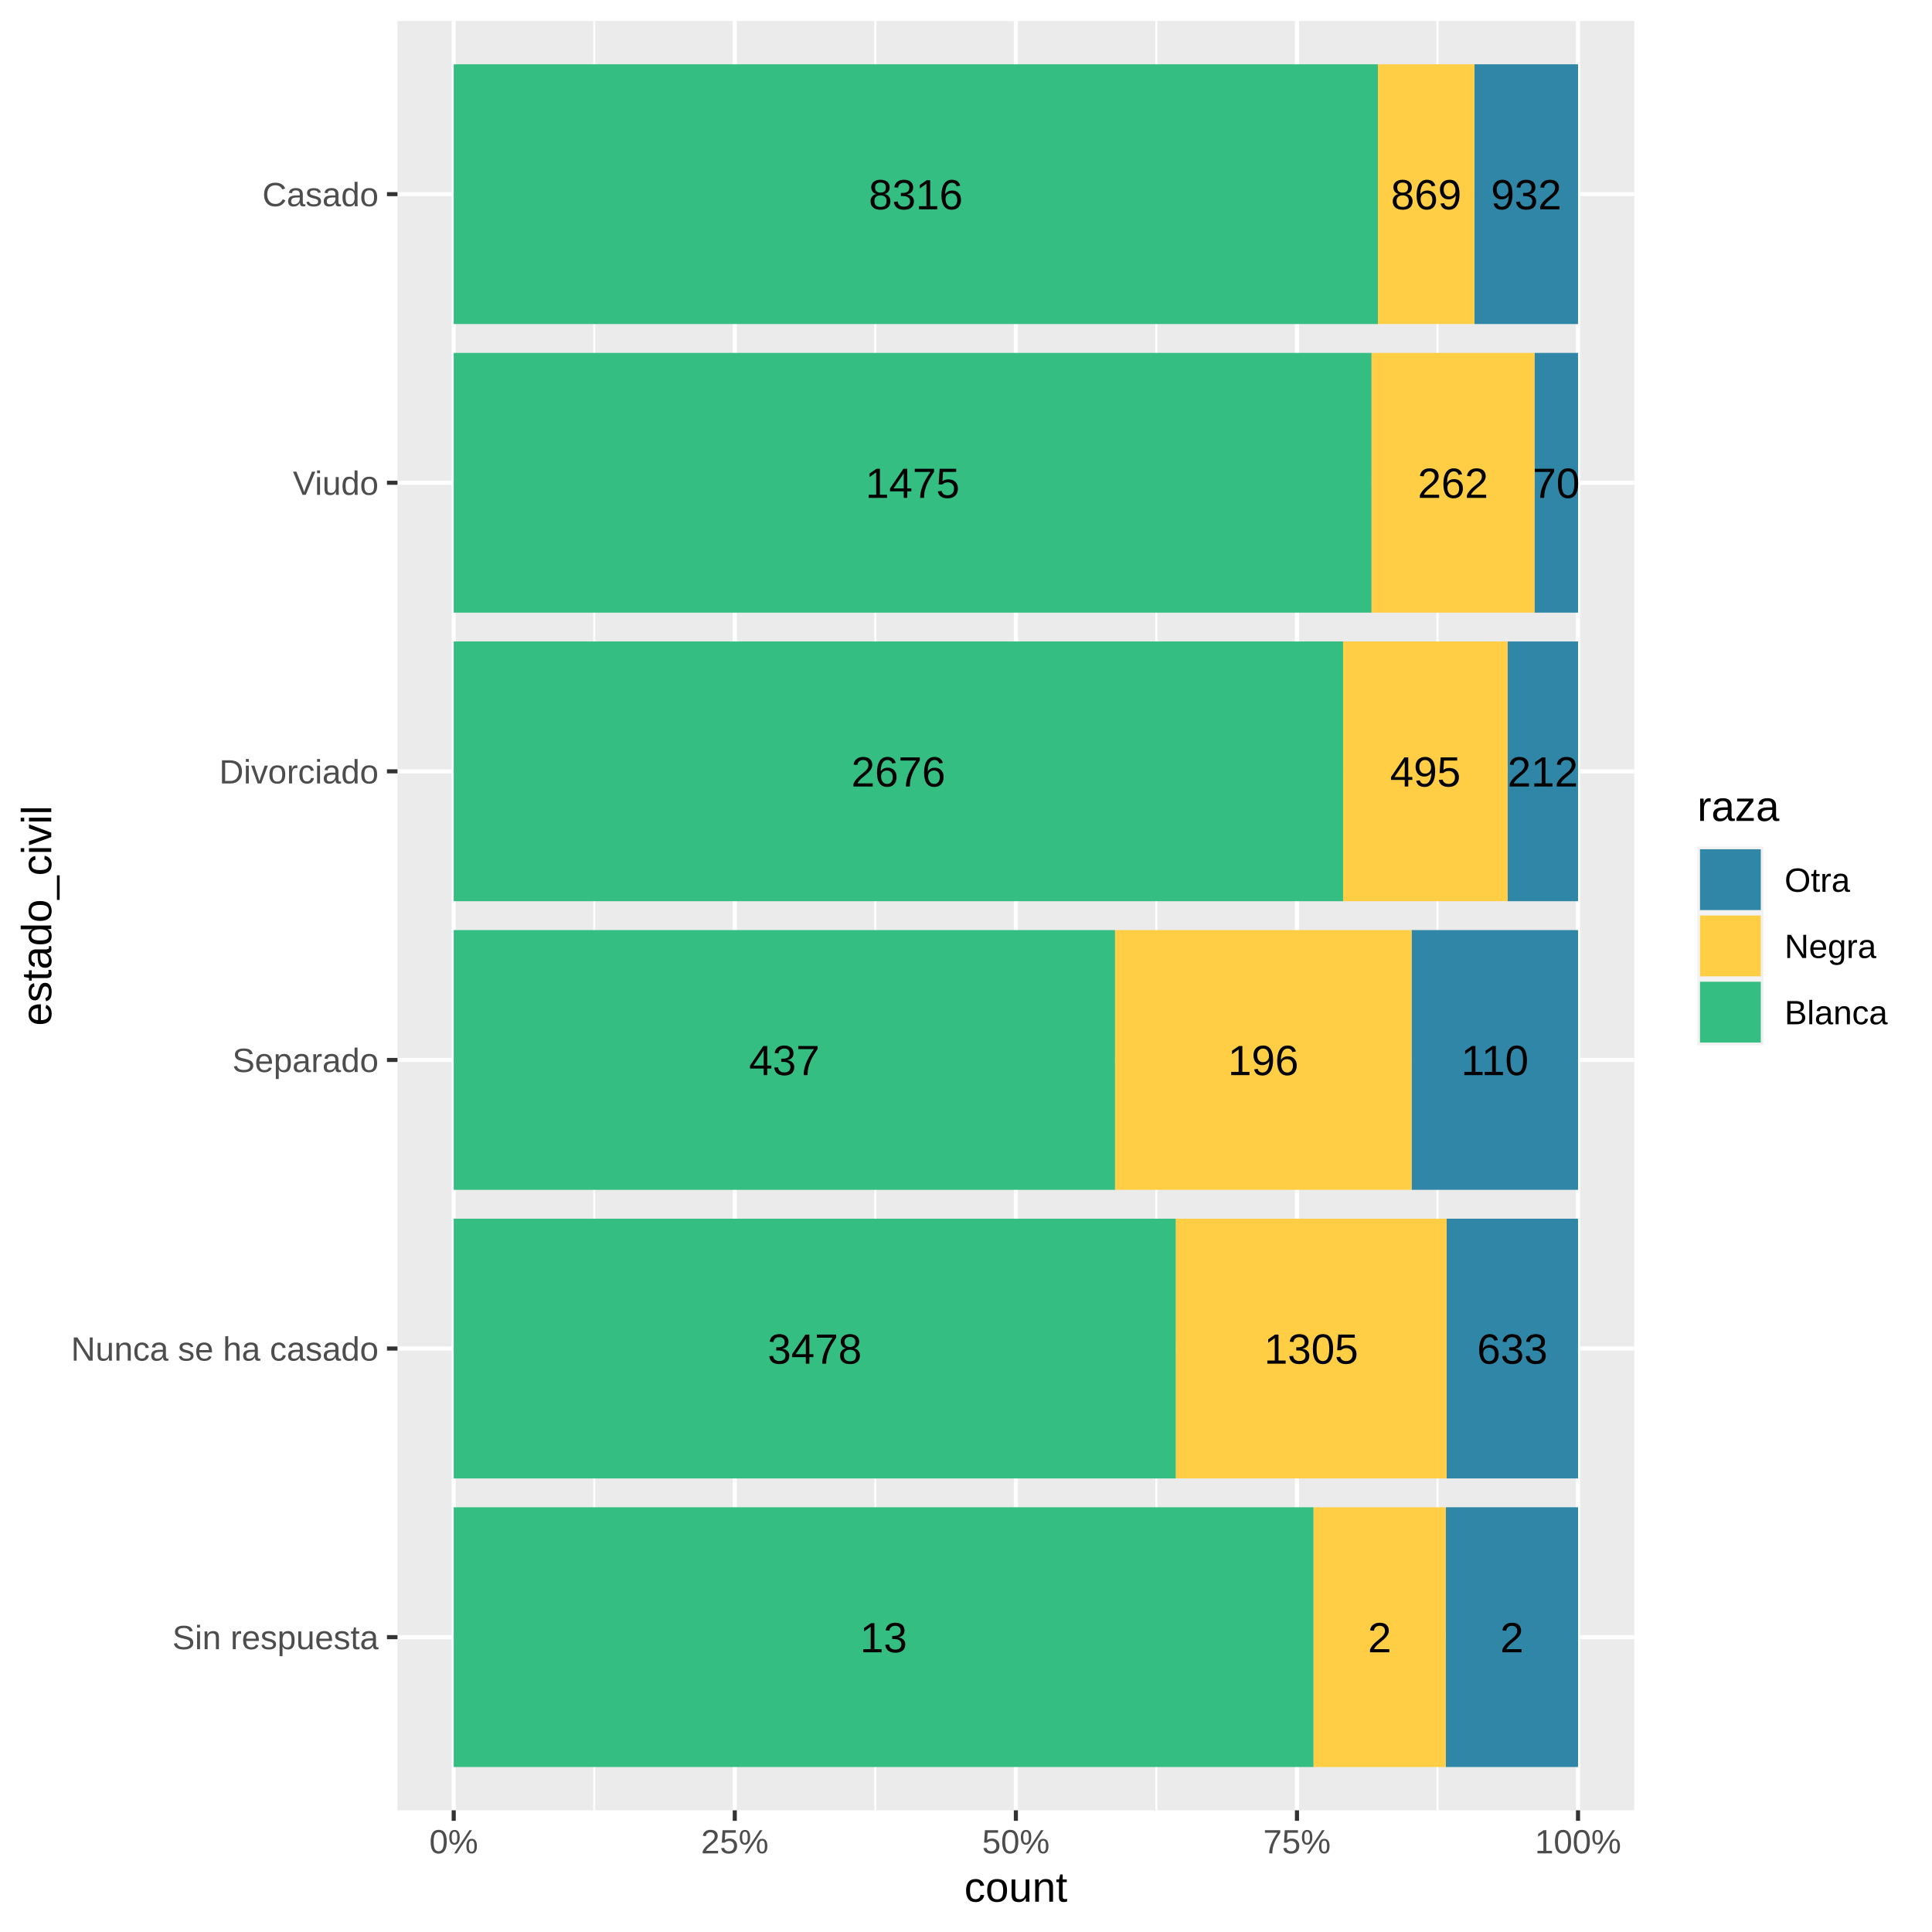
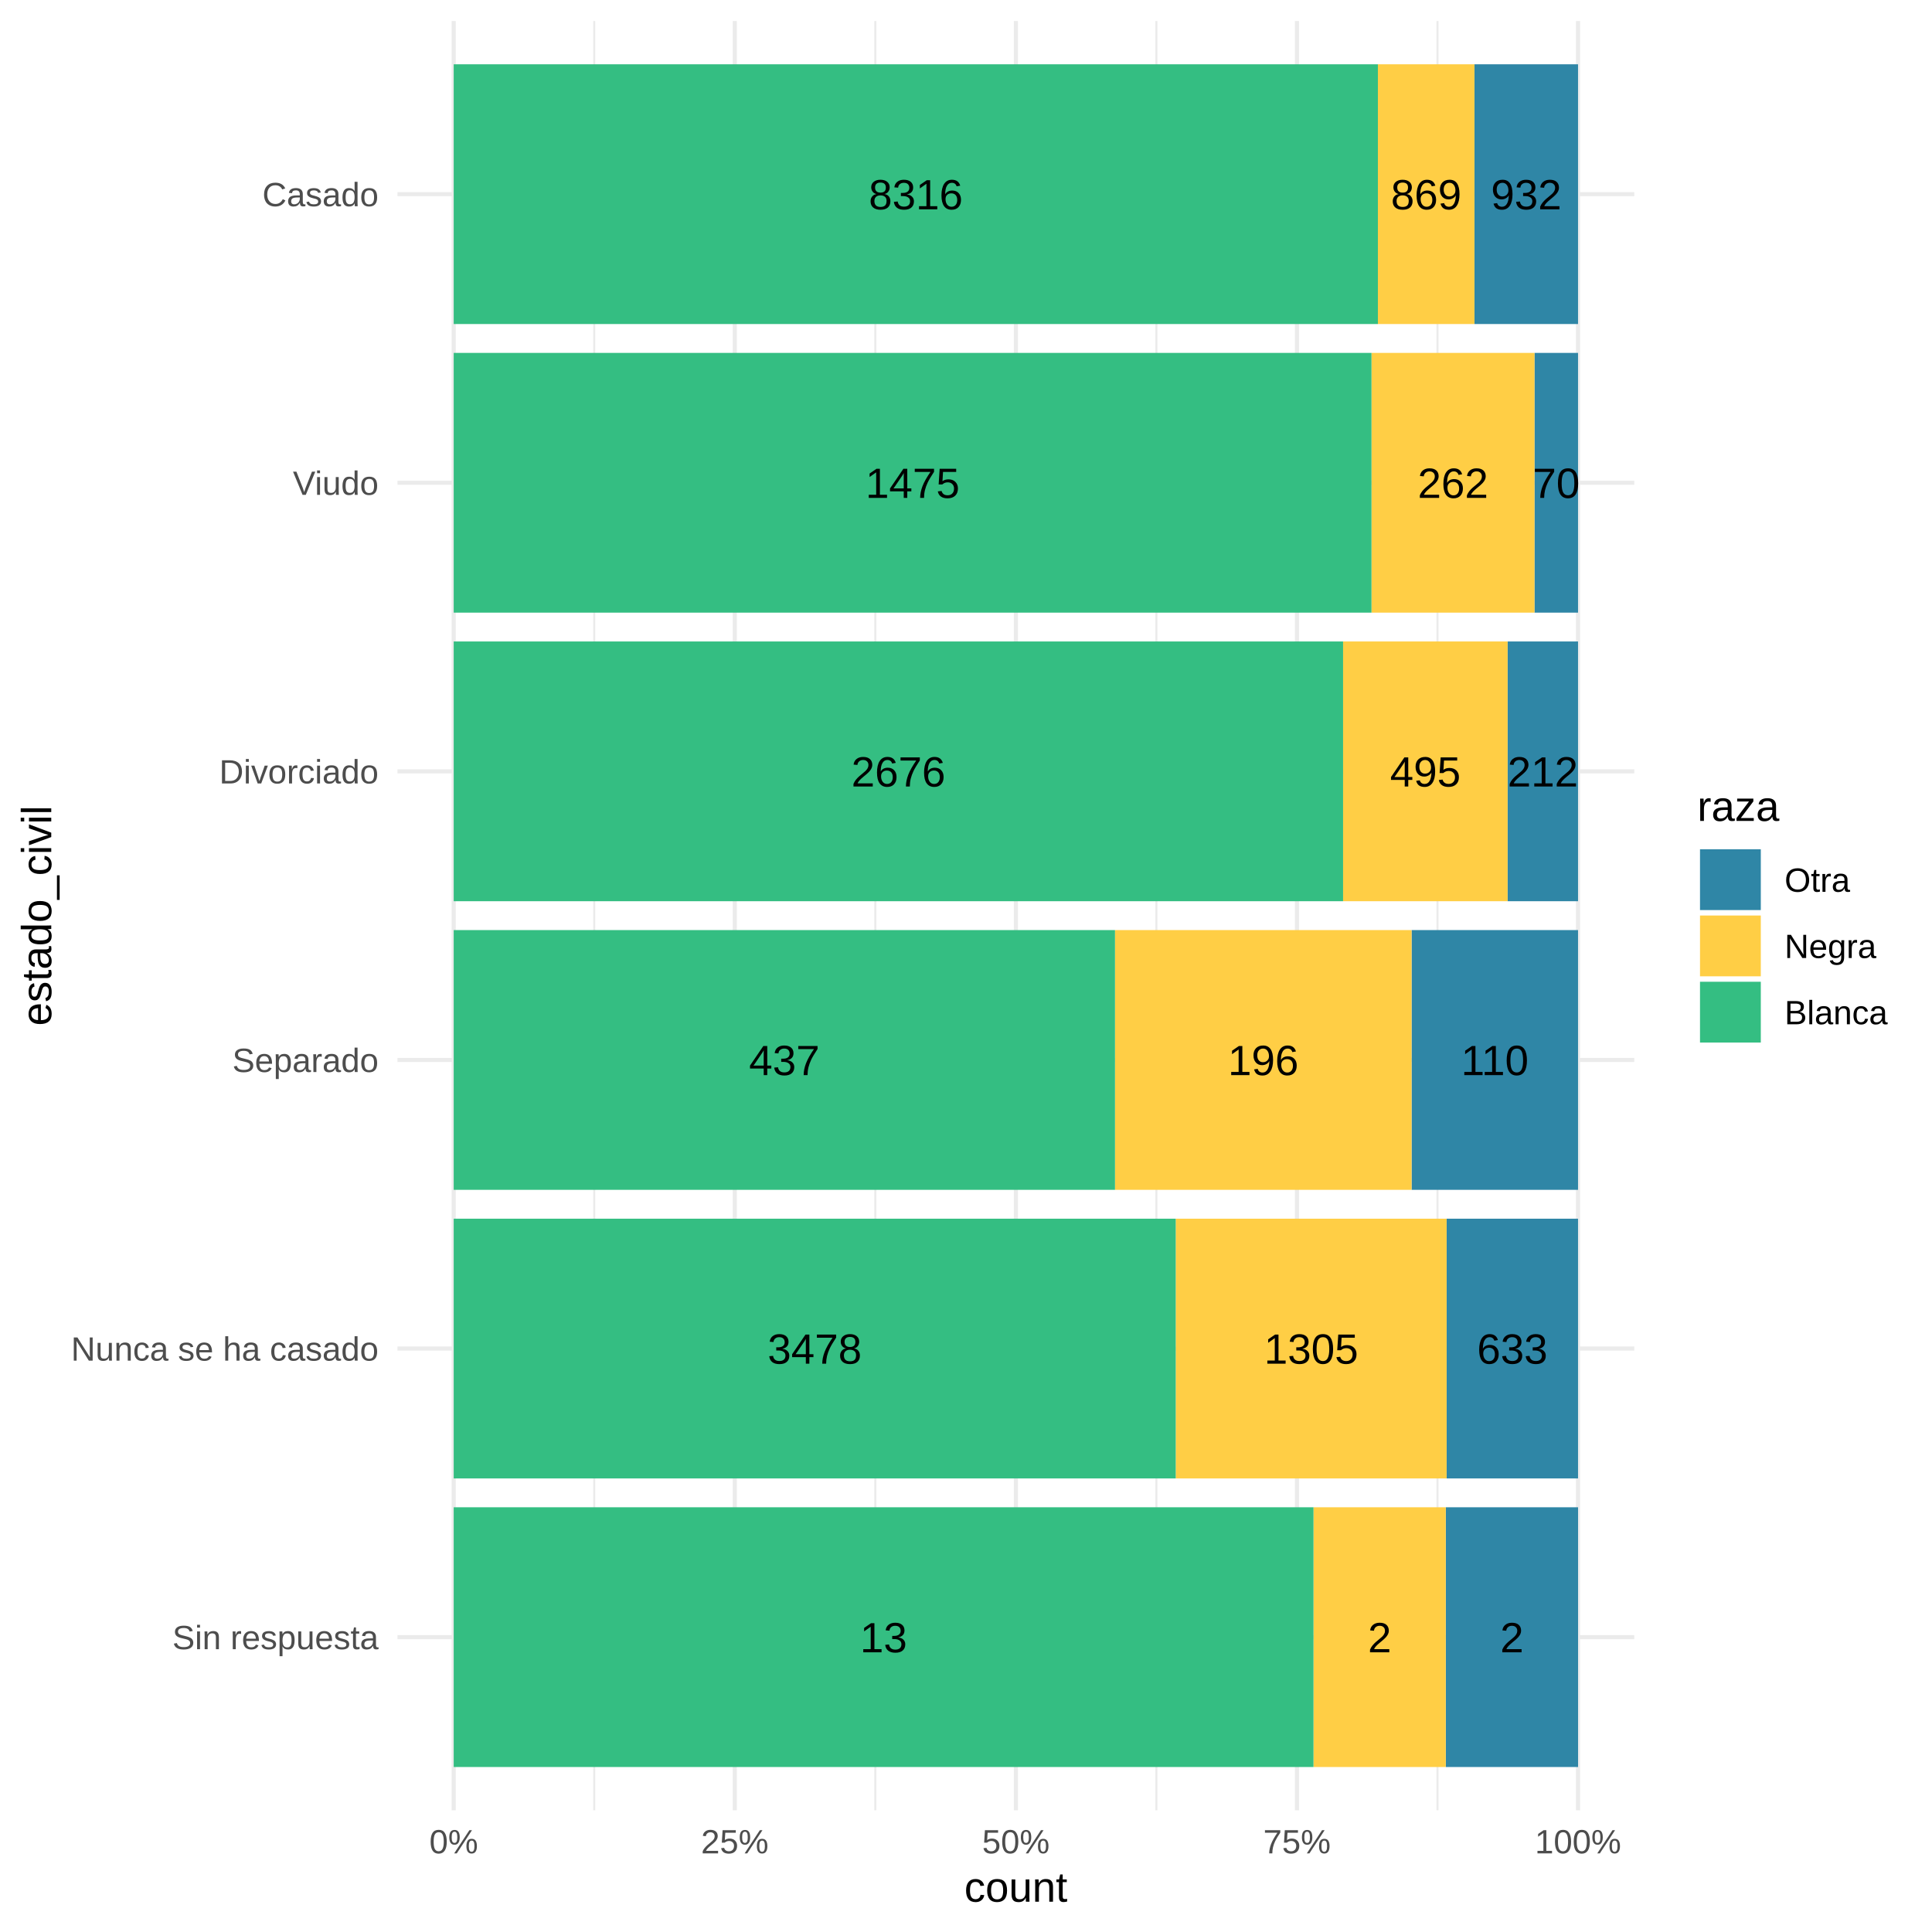
<svg xmlns="http://www.w3.org/2000/svg" class="svglite" width="504.00pt" height="504.00pt" viewBox="0 0 504.00 504.00">
  <defs>
    <style type="text/css">
    .svglite line, .svglite polyline, .svglite polygon, .svglite path, .svglite rect, .svglite circle {
      fill: none;
      stroke: #000000;
      stroke-linecap: round;
      stroke-linejoin: round;
      stroke-miterlimit: 10.00;
    }
  </style>
  </defs>
  <rect width="100%" height="100%" style="stroke: none; fill: #FFFFFF;" />
  <defs>
    <clipPath id="cpMC4wMHw1MDQuMDB8MC4wMHw1MDQuMDA=">
      <rect x="0.00" y="0.00" width="504.00" height="504.00" />
    </clipPath>
  </defs>
  <g clip-path="url(#cpMC4wMHw1MDQuMDB8MC4wMHw1MDQuMDA=)">
-     <rect x="0.00" y="0.00" width="504.00" height="504.00" style="stroke-width: 1.07; stroke: #FFFFFF; fill: #FFFFFF;" />
-   </g>
+ </g>
  <defs>
    <clipPath id="cpMTAzLjY5fDQyNi4zM3w1LjQ4fDQ3Mi4yNQ==">
      <rect x="103.69" y="5.48" width="322.64" height="466.77" />
    </clipPath>
  </defs>
  <g clip-path="url(#cpMTAzLjY5fDQyNi4zM3w1LjQ4fDQ3Mi4yNQ==)">
-     <rect x="103.69" y="5.48" width="322.64" height="466.77" style="stroke-width: 1.07; stroke: none; fill: #EBEBEB;" />
-     <polyline points="155.02,472.25 155.02,5.48 " style="stroke-width: 0.53; stroke: #FFFFFF; stroke-linecap: butt;" />
-     <polyline points="228.35,472.25 228.35,5.48 " style="stroke-width: 0.53; stroke: #FFFFFF; stroke-linecap: butt;" />
-     <polyline points="301.67,472.25 301.67,5.48 " style="stroke-width: 0.53; stroke: #FFFFFF; stroke-linecap: butt;" />
-     <polyline points="375.00,472.25 375.00,5.48 " style="stroke-width: 0.53; stroke: #FFFFFF; stroke-linecap: butt;" />
-     <polyline points="103.69,427.08 426.33,427.08 " style="stroke-width: 1.07; stroke: #FFFFFF; stroke-linecap: butt;" />
-     <polyline points="103.69,351.79 426.33,351.79 " style="stroke-width: 1.07; stroke: #FFFFFF; stroke-linecap: butt;" />
-     <polyline points="103.69,276.51 426.33,276.51 " style="stroke-width: 1.07; stroke: #FFFFFF; stroke-linecap: butt;" />
-     <polyline points="103.69,201.22 426.33,201.22 " style="stroke-width: 1.07; stroke: #FFFFFF; stroke-linecap: butt;" />
-     <polyline points="103.69,125.94 426.33,125.94 " style="stroke-width: 1.07; stroke: #FFFFFF; stroke-linecap: butt;" />
-     <polyline points="103.69,50.65 426.33,50.65 " style="stroke-width: 1.07; stroke: #FFFFFF; stroke-linecap: butt;" />
-     <polyline points="118.36,472.25 118.36,5.48 " style="stroke-width: 1.07; stroke: #FFFFFF; stroke-linecap: butt;" />
-     <polyline points="191.68,472.25 191.68,5.48 " style="stroke-width: 1.07; stroke: #FFFFFF; stroke-linecap: butt;" />
-     <polyline points="265.01,472.25 265.01,5.48 " style="stroke-width: 1.07; stroke: #FFFFFF; stroke-linecap: butt;" />
-     <polyline points="338.34,472.25 338.34,5.48 " style="stroke-width: 1.07; stroke: #FFFFFF; stroke-linecap: butt;" />
-     <polyline points="411.66,472.25 411.66,5.48 " style="stroke-width: 1.07; stroke: #FFFFFF; stroke-linecap: butt;" />
+     <polyline points="155.02,472.25 155.02,5.48 " style="stroke-width: 0.53; stroke: #EBEBEB; stroke-linecap: butt;" />
+     <polyline points="228.35,472.25 228.35,5.48 " style="stroke-width: 0.53; stroke: #EBEBEB; stroke-linecap: butt;" />
+     <polyline points="301.67,472.25 301.67,5.48 " style="stroke-width: 0.53; stroke: #EBEBEB; stroke-linecap: butt;" />
+     <polyline points="375.00,472.25 375.00,5.48 " style="stroke-width: 0.53; stroke: #EBEBEB; stroke-linecap: butt;" />
+     <polyline points="103.69,427.08 426.33,427.08 " style="stroke-width: 1.07; stroke: #EBEBEB; stroke-linecap: butt;" />
+     <polyline points="103.69,351.79 426.33,351.79 " style="stroke-width: 1.07; stroke: #EBEBEB; stroke-linecap: butt;" />
+     <polyline points="103.69,276.51 426.33,276.51 " style="stroke-width: 1.07; stroke: #EBEBEB; stroke-linecap: butt;" />
+     <polyline points="103.69,201.22 426.33,201.22 " style="stroke-width: 1.07; stroke: #EBEBEB; stroke-linecap: butt;" />
+     <polyline points="103.69,125.94 426.33,125.94 " style="stroke-width: 1.07; stroke: #EBEBEB; stroke-linecap: butt;" />
+     <polyline points="103.69,50.65 426.33,50.65 " style="stroke-width: 1.07; stroke: #EBEBEB; stroke-linecap: butt;" />
+     <polyline points="118.36,472.25 118.36,5.48 " style="stroke-width: 1.07; stroke: #EBEBEB; stroke-linecap: butt;" />
+     <polyline points="191.68,472.25 191.68,5.48 " style="stroke-width: 1.07; stroke: #EBEBEB; stroke-linecap: butt;" />
+     <polyline points="265.01,472.25 265.01,5.48 " style="stroke-width: 1.07; stroke: #EBEBEB; stroke-linecap: butt;" />
+     <polyline points="338.34,472.25 338.34,5.48 " style="stroke-width: 1.07; stroke: #EBEBEB; stroke-linecap: butt;" />
+     <polyline points="411.66,472.25 411.66,5.48 " style="stroke-width: 1.07; stroke: #EBEBEB; stroke-linecap: butt;" />
    <rect x="377.16" y="393.20" width="34.51" height="67.76" style="stroke-width: 1.07; stroke: none; stroke-linecap: square; stroke-linejoin: miter; fill: #2F86A6;" />
    <rect x="342.65" y="393.20" width="34.51" height="67.76" style="stroke-width: 1.07; stroke: none; stroke-linecap: square; stroke-linejoin: miter; fill: #FFCE45;" />
    <rect x="118.36" y="393.20" width="224.29" height="67.76" style="stroke-width: 1.07; stroke: none; stroke-linecap: square; stroke-linejoin: miter; fill: #34BE82;" />
    <rect x="377.38" y="317.92" width="34.28" height="67.76" style="stroke-width: 1.07; stroke: none; stroke-linecap: square; stroke-linejoin: miter; fill: #2F86A6;" />
    <rect x="306.71" y="317.92" width="70.67" height="67.76" style="stroke-width: 1.07; stroke: none; stroke-linecap: square; stroke-linejoin: miter; fill: #FFCE45;" />
    <rect x="118.36" y="317.92" width="188.35" height="67.76" style="stroke-width: 1.07; stroke: none; stroke-linecap: square; stroke-linejoin: miter; fill: #34BE82;" />
    <rect x="368.24" y="242.63" width="43.42" height="67.76" style="stroke-width: 1.07; stroke: none; stroke-linecap: square; stroke-linejoin: miter; fill: #2F86A6;" />
    <rect x="290.87" y="242.63" width="77.37" height="67.76" style="stroke-width: 1.07; stroke: none; stroke-linecap: square; stroke-linejoin: miter; fill: #FFCE45;" />
    <rect x="118.36" y="242.63" width="172.51" height="67.76" style="stroke-width: 1.07; stroke: none; stroke-linecap: square; stroke-linejoin: miter; fill: #34BE82;" />
    <rect x="393.28" y="167.34" width="18.38" height="67.76" style="stroke-width: 1.07; stroke: none; stroke-linecap: square; stroke-linejoin: miter; fill: #2F86A6;" />
    <rect x="350.37" y="167.34" width="42.92" height="67.76" style="stroke-width: 1.07; stroke: none; stroke-linecap: square; stroke-linejoin: miter; fill: #FFCE45;" />
    <rect x="118.36" y="167.34" width="232.01" height="67.76" style="stroke-width: 1.07; stroke: none; stroke-linecap: square; stroke-linejoin: miter; fill: #34BE82;" />
    <rect x="400.30" y="92.06" width="11.36" height="67.76" style="stroke-width: 1.07; stroke: none; stroke-linecap: square; stroke-linejoin: miter; fill: #2F86A6;" />
    <rect x="357.78" y="92.06" width="42.53" height="67.76" style="stroke-width: 1.07; stroke: none; stroke-linecap: square; stroke-linejoin: miter; fill: #FFCE45;" />
    <rect x="118.36" y="92.06" width="239.42" height="67.76" style="stroke-width: 1.07; stroke: none; stroke-linecap: square; stroke-linejoin: miter; fill: #34BE82;" />
    <rect x="384.64" y="16.77" width="27.02" height="67.76" style="stroke-width: 1.07; stroke: none; stroke-linecap: square; stroke-linejoin: miter; fill: #2F86A6;" />
    <rect x="359.45" y="16.77" width="25.19" height="67.76" style="stroke-width: 1.07; stroke: none; stroke-linecap: square; stroke-linejoin: miter; fill: #FFCE45;" />
    <rect x="118.36" y="16.77" width="241.09" height="67.76" style="stroke-width: 1.07; stroke: none; stroke-linecap: square; stroke-linejoin: miter; fill: #34BE82;" />
    <text x="394.41" y="431.04" text-anchor="middle" style="font-size: 11.04px; font-family: Arial;" textLength="6.13px" lengthAdjust="spacingAndGlyphs">2</text>
    <text x="359.90" y="431.04" text-anchor="middle" style="font-size: 11.04px; font-family: Arial;" textLength="6.13px" lengthAdjust="spacingAndGlyphs">2</text>
    <text x="230.50" y="431.04" text-anchor="middle" style="font-size: 11.04px; font-family: Arial;" textLength="12.27px" lengthAdjust="spacingAndGlyphs">13</text>
    <text x="394.52" y="355.75" text-anchor="middle" style="font-size: 11.04px; font-family: Arial;" textLength="18.40px" lengthAdjust="spacingAndGlyphs">633</text>
    <text x="342.05" y="355.75" text-anchor="middle" style="font-size: 11.04px; font-family: Arial;" textLength="24.54px" lengthAdjust="spacingAndGlyphs">1305</text>
    <text x="212.53" y="355.75" text-anchor="middle" style="font-size: 11.04px; font-family: Arial;" textLength="24.54px" lengthAdjust="spacingAndGlyphs">3478</text>
    <text x="389.95" y="280.46" text-anchor="middle" style="font-size: 11.04px; font-family: Arial;" textLength="18.40px" lengthAdjust="spacingAndGlyphs">110</text>
    <text x="329.55" y="280.46" text-anchor="middle" style="font-size: 11.04px; font-family: Arial;" textLength="18.40px" lengthAdjust="spacingAndGlyphs">196</text>
    <text x="204.61" y="280.46" text-anchor="middle" style="font-size: 11.04px; font-family: Arial;" textLength="18.40px" lengthAdjust="spacingAndGlyphs">437</text>
    <text x="402.47" y="205.18" text-anchor="middle" style="font-size: 11.04px; font-family: Arial;" textLength="18.40px" lengthAdjust="spacingAndGlyphs">212</text>
    <text x="371.83" y="205.18" text-anchor="middle" style="font-size: 11.04px; font-family: Arial;" textLength="18.40px" lengthAdjust="spacingAndGlyphs">495</text>
    <text x="234.36" y="205.18" text-anchor="middle" style="font-size: 11.04px; font-family: Arial;" textLength="24.54px" lengthAdjust="spacingAndGlyphs">2676</text>
    <text x="405.98" y="129.89" text-anchor="middle" style="font-size: 11.04px; font-family: Arial;" textLength="12.27px" lengthAdjust="spacingAndGlyphs">70</text>
    <text x="379.04" y="129.89" text-anchor="middle" style="font-size: 11.04px; font-family: Arial;" textLength="18.40px" lengthAdjust="spacingAndGlyphs">262</text>
    <text x="238.07" y="129.89" text-anchor="middle" style="font-size: 11.04px; font-family: Arial;" textLength="24.54px" lengthAdjust="spacingAndGlyphs">1475</text>
    <text x="398.15" y="54.61" text-anchor="middle" style="font-size: 11.04px; font-family: Arial;" textLength="18.40px" lengthAdjust="spacingAndGlyphs">932</text>
    <text x="372.05" y="54.61" text-anchor="middle" style="font-size: 11.04px; font-family: Arial;" textLength="18.40px" lengthAdjust="spacingAndGlyphs">869</text>
    <text x="238.90" y="54.61" text-anchor="middle" style="font-size: 11.04px; font-family: Arial;" textLength="24.54px" lengthAdjust="spacingAndGlyphs">8316</text>
  </g>
  <g clip-path="url(#cpMC4wMHw1MDQuMDB8MC4wMHw1MDQuMDA=)">
    <text x="98.76" y="430.23" text-anchor="end" style="font-size: 8.80px; fill: #4D4D4D; font-family: Arial;" textLength="53.81px" lengthAdjust="spacingAndGlyphs">Sin respuesta</text>
    <text x="98.76" y="354.95" text-anchor="end" style="font-size: 8.80px; fill: #4D4D4D; font-family: Arial;" textLength="80.23px" lengthAdjust="spacingAndGlyphs">Nunca se ha casado</text>
    <text x="98.76" y="279.66" text-anchor="end" style="font-size: 8.80px; fill: #4D4D4D; font-family: Arial;" textLength="38.17px" lengthAdjust="spacingAndGlyphs">Separado</text>
    <text x="98.76" y="204.38" text-anchor="end" style="font-size: 8.80px; fill: #4D4D4D; font-family: Arial;" textLength="41.57px" lengthAdjust="spacingAndGlyphs">Divorciado</text>
    <text x="98.76" y="129.09" text-anchor="end" style="font-size: 8.80px; fill: #4D4D4D; font-family: Arial;" textLength="22.51px" lengthAdjust="spacingAndGlyphs">Viudo</text>
    <text x="98.76" y="53.80" text-anchor="end" style="font-size: 8.80px; fill: #4D4D4D; font-family: Arial;" textLength="30.33px" lengthAdjust="spacingAndGlyphs">Casado</text>
-     <polyline points="100.95,427.08 103.69,427.08 " style="stroke-width: 1.07; stroke: #333333; stroke-linecap: butt;" />
-     <polyline points="100.95,351.79 103.69,351.79 " style="stroke-width: 1.07; stroke: #333333; stroke-linecap: butt;" />
-     <polyline points="100.95,276.51 103.69,276.51 " style="stroke-width: 1.07; stroke: #333333; stroke-linecap: butt;" />
-     <polyline points="100.95,201.22 103.69,201.22 " style="stroke-width: 1.07; stroke: #333333; stroke-linecap: butt;" />
-     <polyline points="100.95,125.94 103.69,125.94 " style="stroke-width: 1.07; stroke: #333333; stroke-linecap: butt;" />
-     <polyline points="100.95,50.65 103.69,50.65 " style="stroke-width: 1.07; stroke: #333333; stroke-linecap: butt;" />
-     <polyline points="118.36,474.99 118.36,472.25 " style="stroke-width: 1.07; stroke: #333333; stroke-linecap: butt;" />
-     <polyline points="191.68,474.99 191.68,472.25 " style="stroke-width: 1.07; stroke: #333333; stroke-linecap: butt;" />
-     <polyline points="265.01,474.99 265.01,472.25 " style="stroke-width: 1.07; stroke: #333333; stroke-linecap: butt;" />
-     <polyline points="338.34,474.99 338.34,472.25 " style="stroke-width: 1.07; stroke: #333333; stroke-linecap: butt;" />
-     <polyline points="411.66,474.99 411.66,472.25 " style="stroke-width: 1.07; stroke: #333333; stroke-linecap: butt;" />
    <text x="118.36" y="483.49" text-anchor="middle" style="font-size: 8.80px; fill: #4D4D4D; font-family: Arial;" textLength="12.72px" lengthAdjust="spacingAndGlyphs">0%</text>
    <text x="191.68" y="483.49" text-anchor="middle" style="font-size: 8.80px; fill: #4D4D4D; font-family: Arial;" textLength="17.61px" lengthAdjust="spacingAndGlyphs">25%</text>
    <text x="265.01" y="483.49" text-anchor="middle" style="font-size: 8.80px; fill: #4D4D4D; font-family: Arial;" textLength="17.61px" lengthAdjust="spacingAndGlyphs">50%</text>
    <text x="338.34" y="483.49" text-anchor="middle" style="font-size: 8.80px; fill: #4D4D4D; font-family: Arial;" textLength="17.61px" lengthAdjust="spacingAndGlyphs">75%</text>
    <text x="411.66" y="483.49" text-anchor="middle" style="font-size: 8.80px; fill: #4D4D4D; font-family: Arial;" textLength="22.51px" lengthAdjust="spacingAndGlyphs">100%</text>
    <text x="265.01" y="496.10" text-anchor="middle" style="font-size: 11.00px; font-family: Arial;" textLength="26.91px" lengthAdjust="spacingAndGlyphs">count</text>
    <text transform="translate(13.37,238.87) rotate(-90)" text-anchor="middle" style="font-size: 11.00px; font-family: Arial;" textLength="57.48px" lengthAdjust="spacingAndGlyphs">estado_civil</text>
-     <rect x="437.29" y="199.57" width="61.23" height="78.60" style="stroke-width: 1.07; stroke: none; fill: #FFFFFF;" />
    <text x="442.77" y="214.15" style="font-size: 11.00px; font-family: Arial;" textLength="21.41px" lengthAdjust="spacingAndGlyphs">raza</text>
-     <rect x="442.77" y="220.84" width="17.28" height="17.28" style="stroke-width: 1.07; stroke: none; fill: #F2F2F2;" />
    <rect x="443.48" y="221.55" width="15.86" height="15.86" style="stroke-width: 1.07; stroke: none; stroke-linecap: square; stroke-linejoin: miter; fill: #2F86A6;" />
-     <rect x="442.77" y="238.12" width="17.28" height="17.28" style="stroke-width: 1.07; stroke: none; fill: #F2F2F2;" />
    <rect x="443.48" y="238.83" width="15.86" height="15.86" style="stroke-width: 1.07; stroke: none; stroke-linecap: square; stroke-linejoin: miter; fill: #FFCE45;" />
-     <rect x="442.77" y="255.40" width="17.28" height="17.28" style="stroke-width: 1.07; stroke: none; fill: #F2F2F2;" />
    <rect x="443.48" y="256.11" width="15.86" height="15.86" style="stroke-width: 1.07; stroke: none; stroke-linecap: square; stroke-linejoin: miter; fill: #34BE82;" />
    <text x="465.53" y="232.64" style="font-size: 8.80px; font-family: Arial;" textLength="17.11px" lengthAdjust="spacingAndGlyphs">Otra</text>
    <text x="465.53" y="249.92" style="font-size: 8.80px; font-family: Arial;" textLength="23.97px" lengthAdjust="spacingAndGlyphs">Negra</text>
    <text x="465.53" y="267.20" style="font-size: 8.80px; font-family: Arial;" textLength="26.91px" lengthAdjust="spacingAndGlyphs">Blanca</text>
  </g>
</svg>
